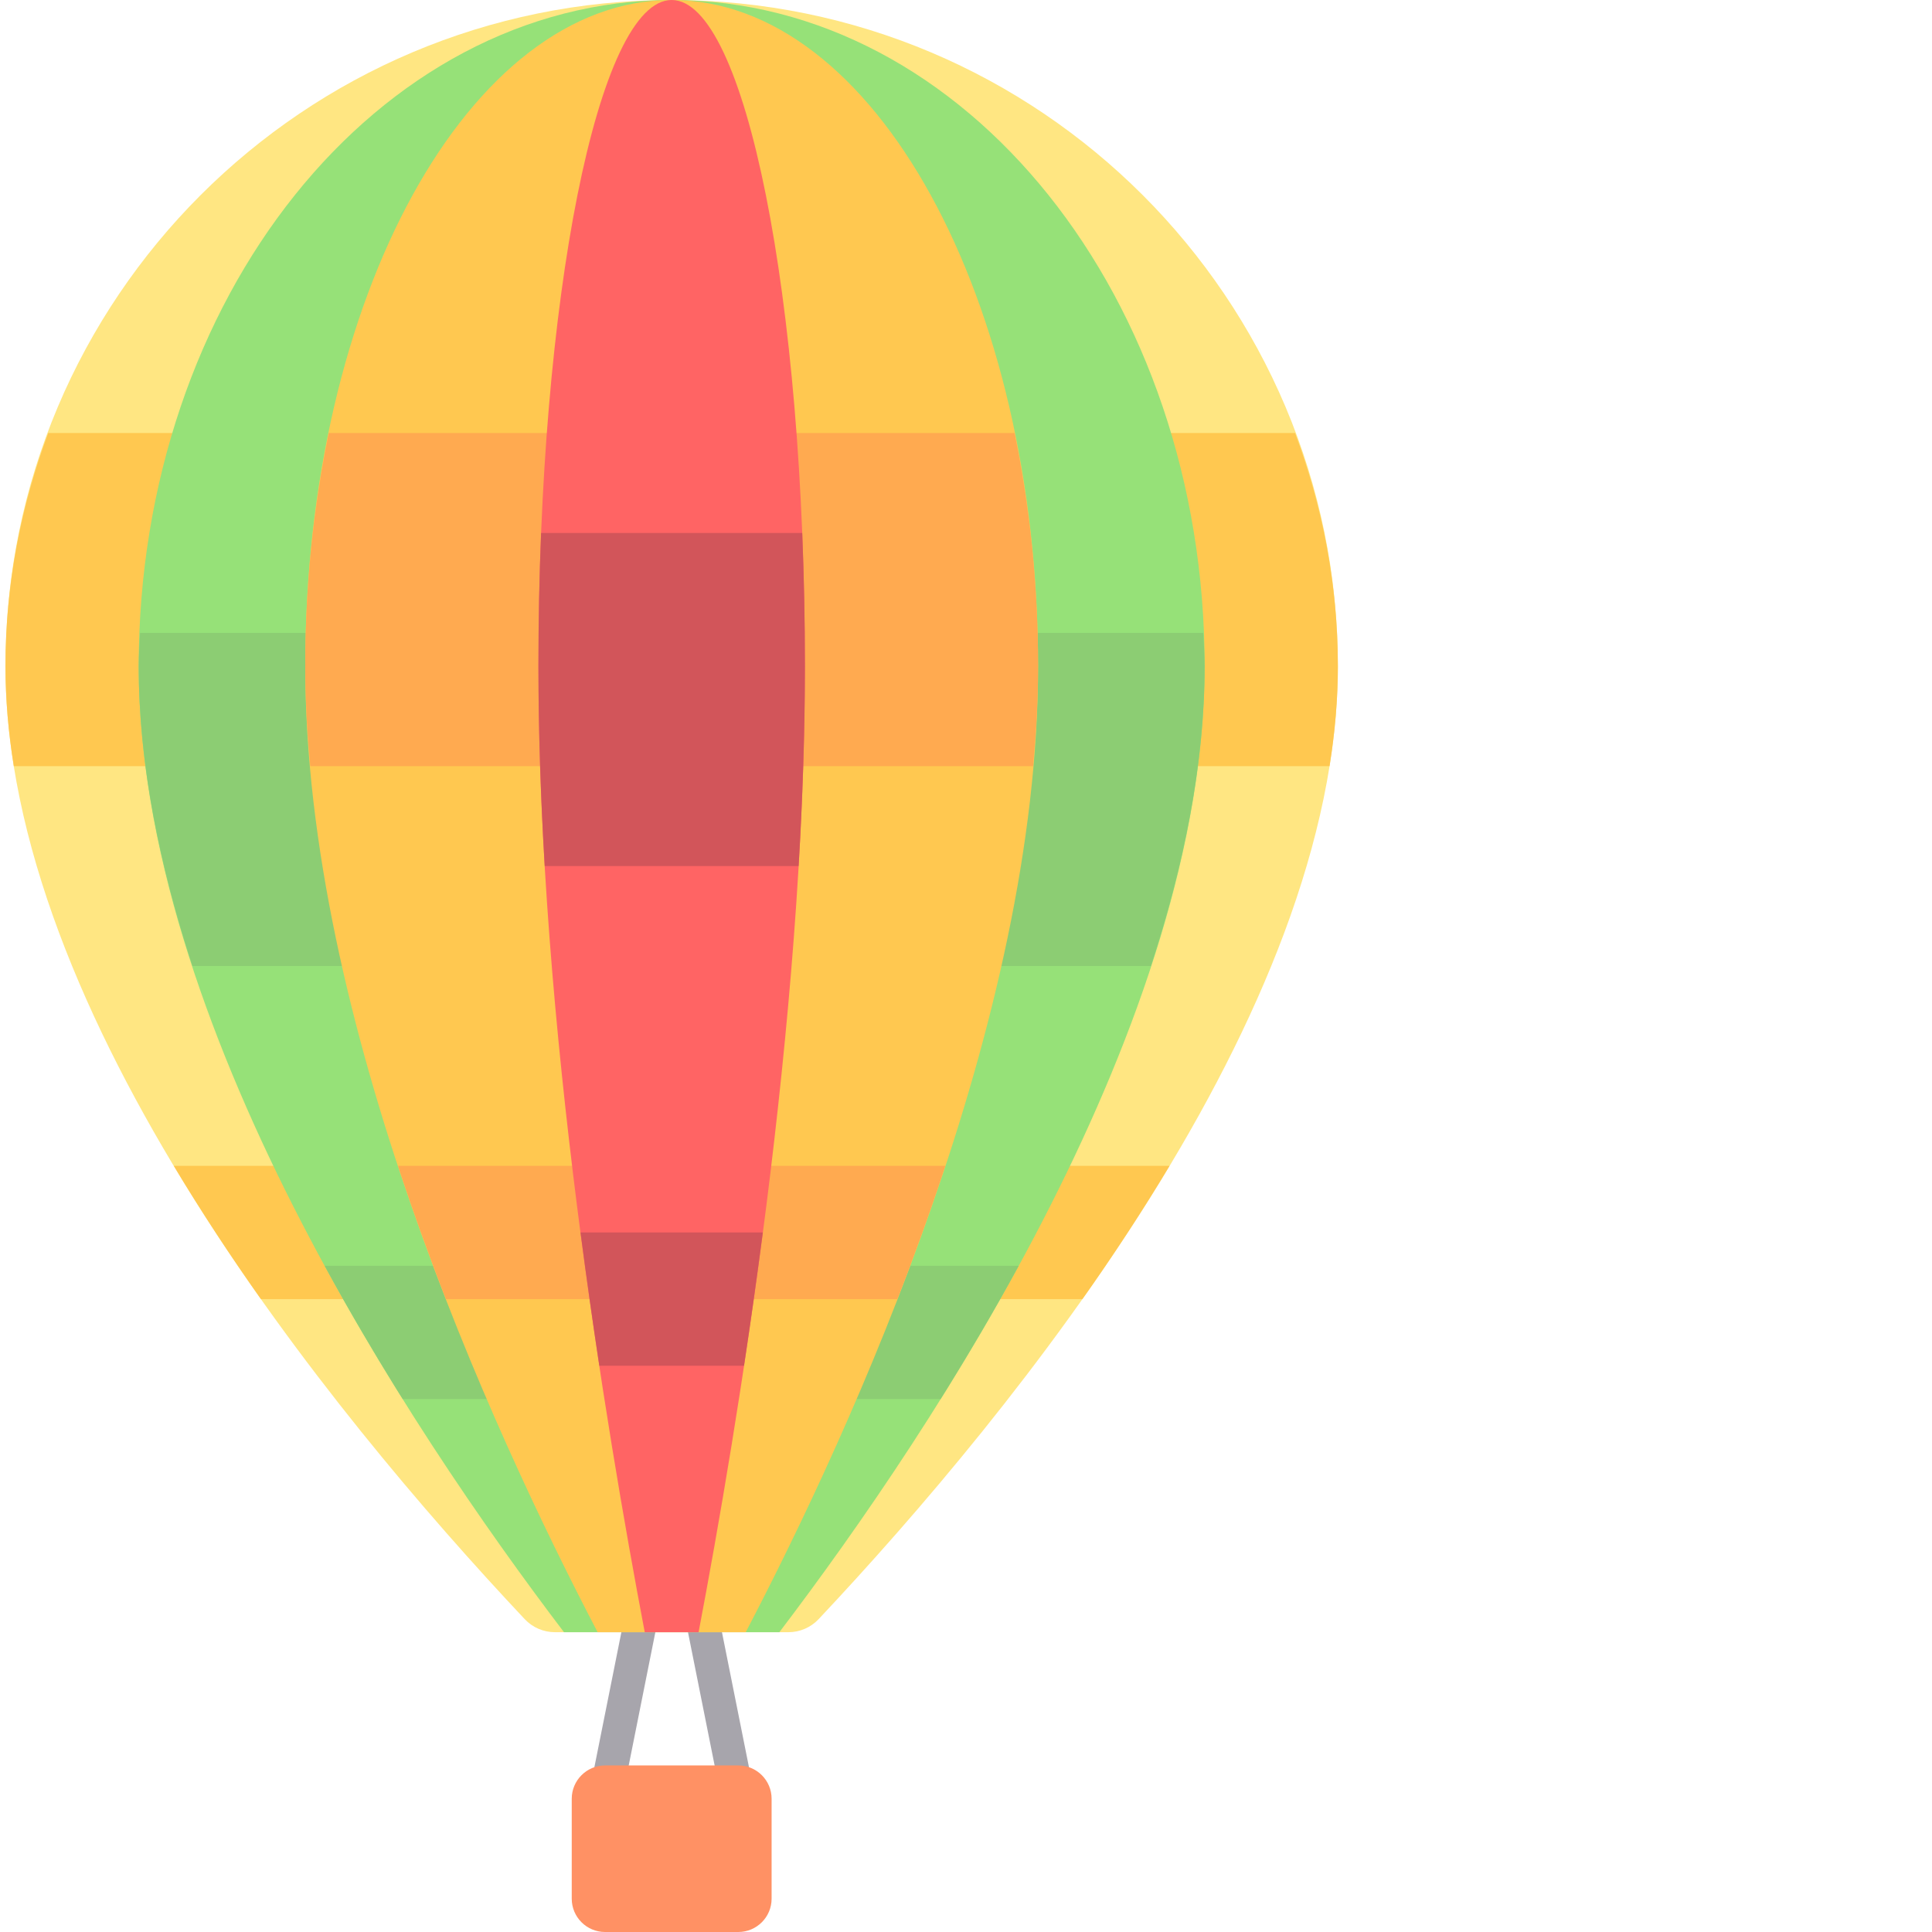
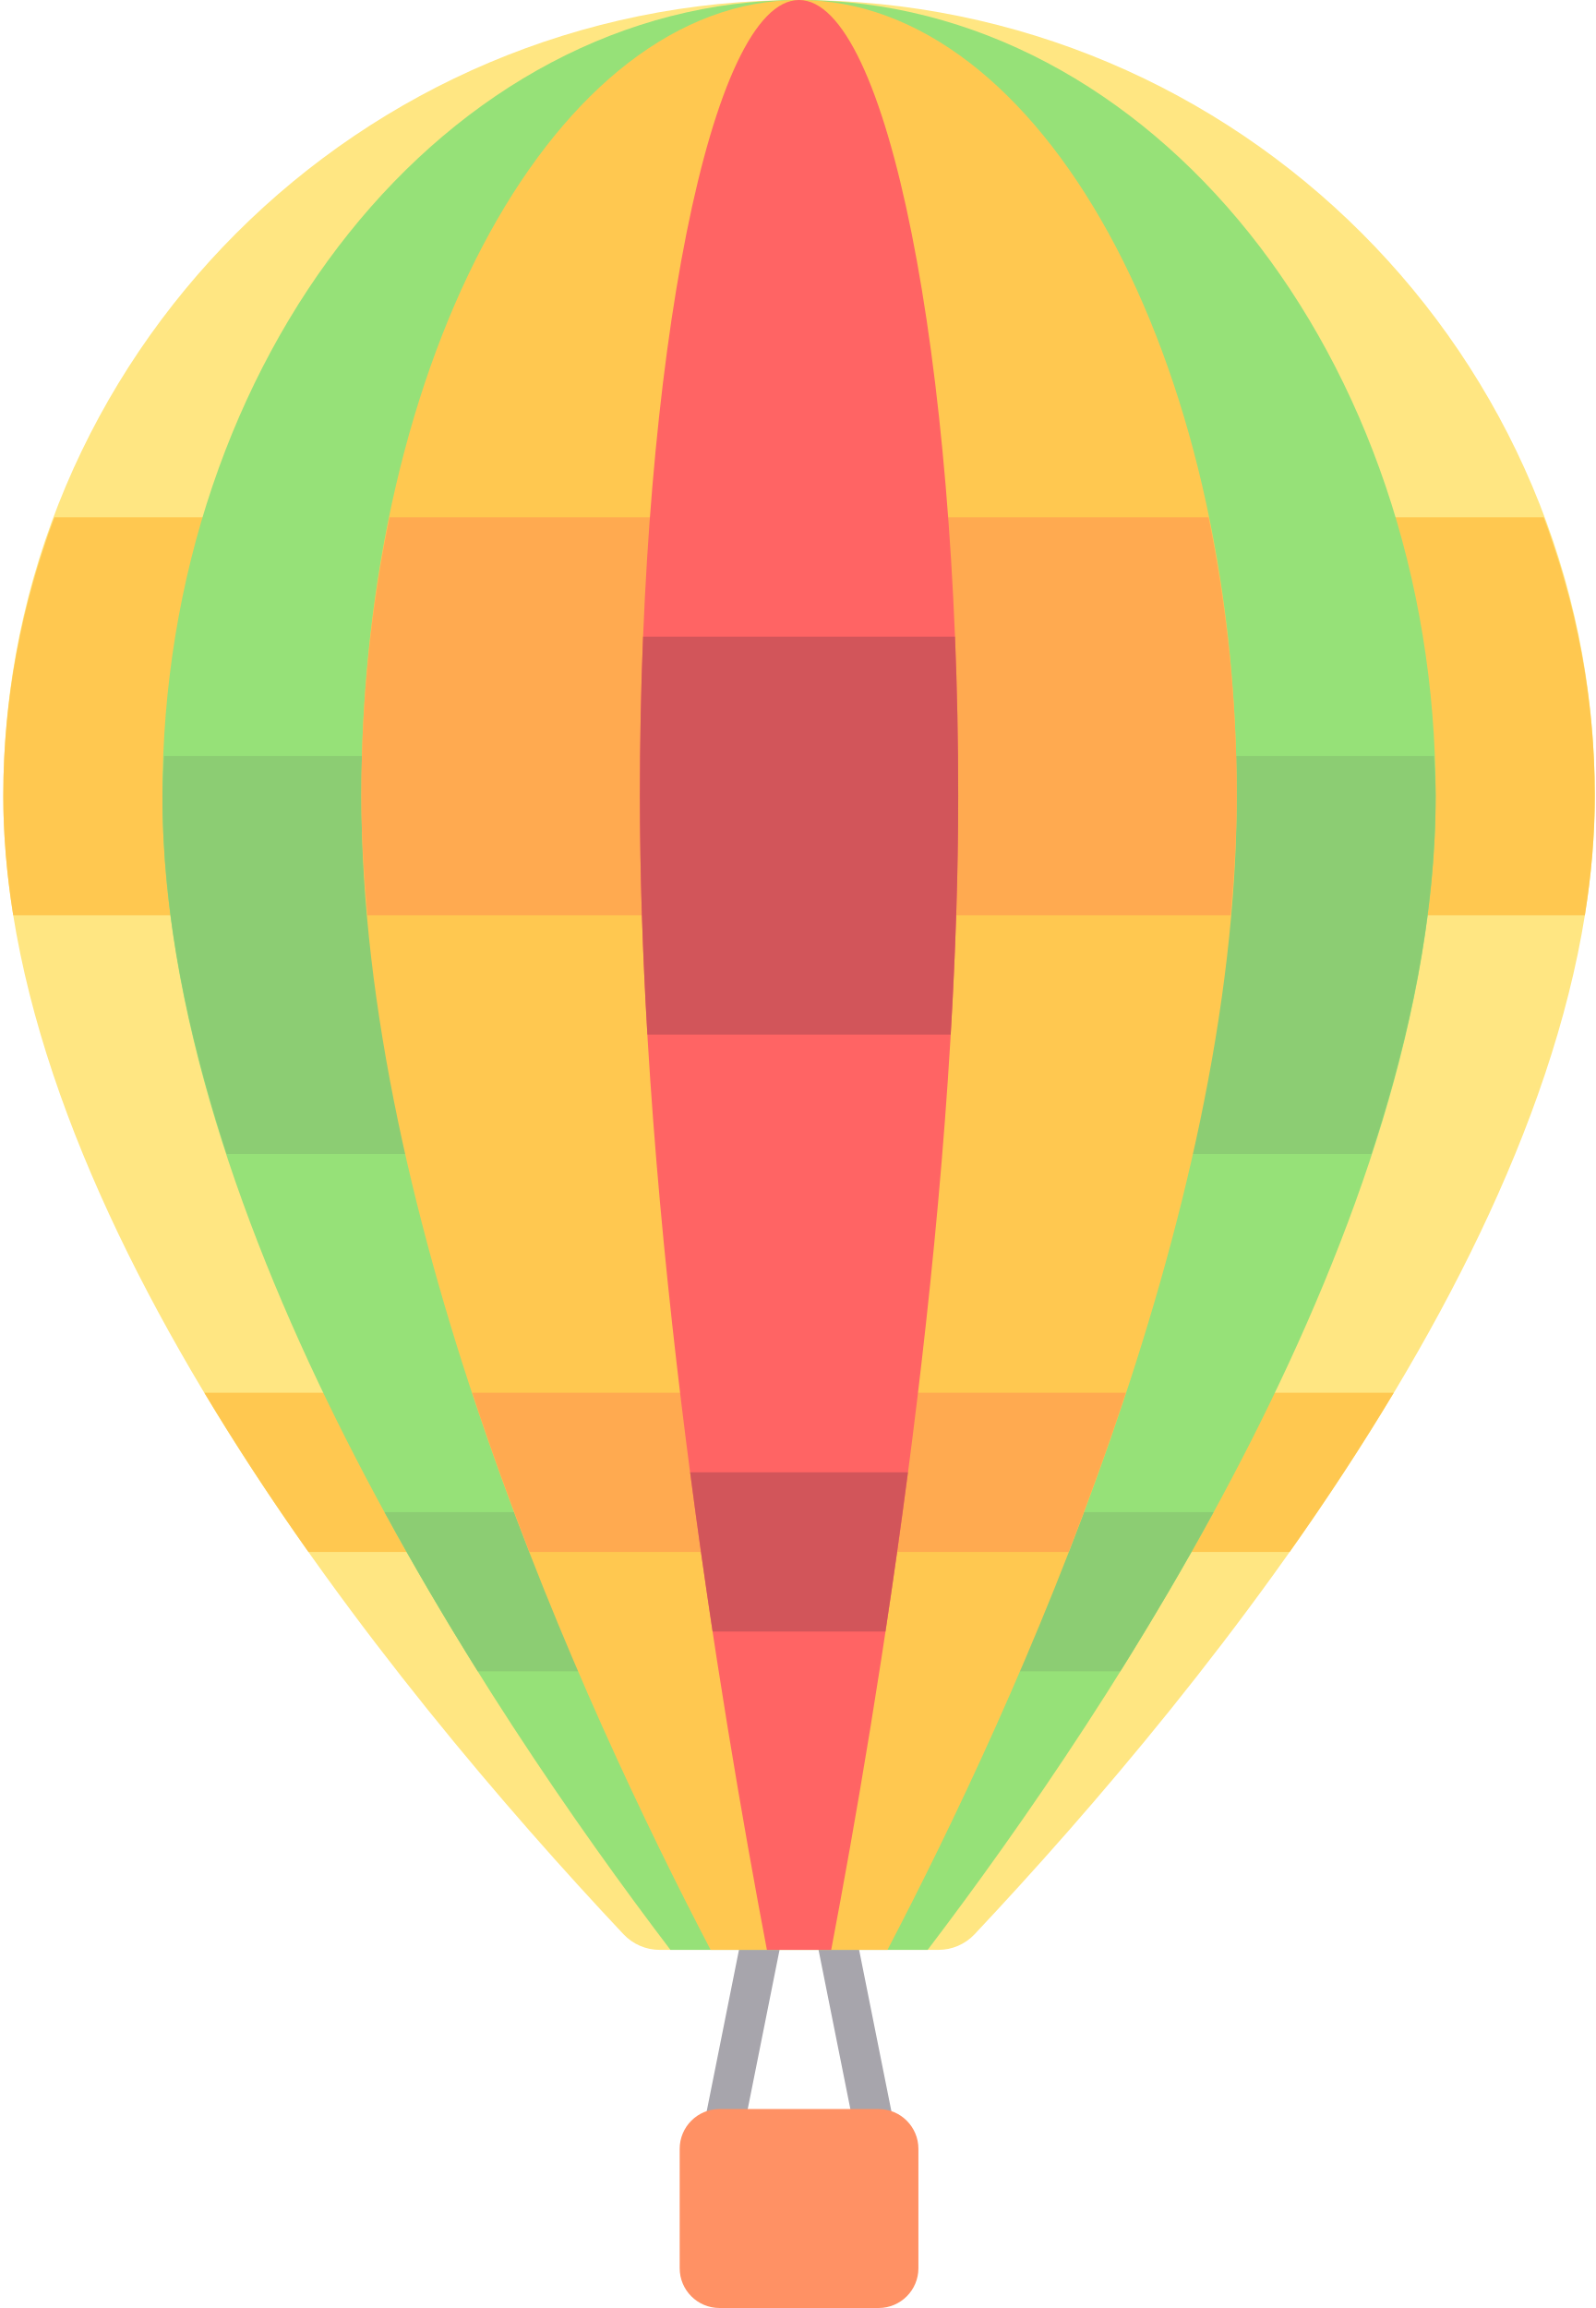
- <svg xmlns="http://www.w3.org/2000/svg" version="1.1" id="Layer_1" x="0px" y="0px" viewBox="78 0 512 512" style="enable-background:new 0 0 512 512;" xml:space="preserve">
+ <svg xmlns="http://www.w3.org/2000/svg" width="354" height="512" xml:space="preserve" version="1.1">
  <g>
-     <polygon style="fill:#A7A5AC;" points="252.116,430.345 243.113,430.345 235.034,470.737 235.034,471.172 243.954,471.172  " />
-     <polygon style="fill:#A7A5AC;" points="268.887,430.345 259.884,430.345 268.046,471.172 277.053,471.172  " />
+     <g id="svg_1">
+       <polygon id="svg_2" fill="#A7A5AC" points="173.398,430.345 164.395,430.345 156.316,470.737 156.316,471.172 165.236,471.172 " />
+       <polygon id="svg_3" fill="#A7A5AC" points="190.169,430.345 181.166,430.345 189.328,471.172 198.335,471.172 " />
+     </g>
+     <path id="svg_4" fill="#FFE682" d="m208.2,432.552c3.044,0 5.948,-1.25 8.033,-3.468c51.987,-55.281 137.601,-160.303 137.601,-252.532c0,-97.508 -79.045,-176.552 -176.552,-176.552s-176.552,79.044 -176.552,176.552c0,92.228 85.614,197.251 137.6,252.532c2.086,2.218 4.989,3.468 8.033,3.468l61.837,0z" />
+     <g id="svg_5">
+       <path id="svg_6" fill="#FFC850" d="m68.429,344.276l217.706,0c8.039,-11.368 15.821,-23.192 23.09,-35.31l-263.886,0c7.269,12.118 15.051,23.942 23.09,35.31z" />
+       <path id="svg_7" fill="#FFC850" d="m0.73,176.552c0,8.73 0.775,17.576 2.208,26.483l348.687,0c1.433,-8.907 2.208,-17.752 2.208,-26.483c0,-21.773 -4.13,-42.536 -11.338,-61.793l-330.427,0c-7.208,19.257 -11.338,40.019 -11.338,61.793z" />
+     </g>
+     <path id="svg_8" fill="#FF9164" d="m194.937,512l-35.31,0c-4.875,0 -8.828,-3.953 -8.828,-8.828l0,-26.482c0,-4.875 3.953,-8.828 8.828,-8.828l35.31,0c4.875,0 8.828,3.953 8.828,8.828l0,26.483c0,4.874 -3.953,8.827 -8.828,8.827z" />
+     <path id="svg_9" fill="#96E178" d="m205.82,432.552c41.259,-54.264 112.703,-161.805 112.703,-256c0,-97.508 -63.235,-176.552 -141.241,-176.552s-141.241,79.044 -141.241,176.552c0,94.195 71.444,201.736 112.703,256l57.076,0z" />
+     <g id="svg_10">
+       <path id="svg_11" fill="#8CCD73" d="m269.253,335.448l-183.942,0c6.711,12.31 13.695,24.11 20.697,35.31l142.547,0c7.003,-11.199 13.987,-23 20.698,-35.31z" />
+       <path id="svg_12" fill="#8CCD73" d="m304.27,256c8.714,-26.572 14.253,-53.508 14.253,-79.448c0,-2.98 -0.239,-5.884 -0.356,-8.828l-281.77,0c-0.117,2.944 -0.356,5.847 -0.356,8.828c0,25.94 5.539,52.876 14.253,79.448l253.976,0z" />
+     </g>
+     <path id="svg_13" fill="#FFC850" d="m196.902,432.552c28.365,-54.264 77.483,-161.805 77.483,-256c0,-97.508 -43.474,-176.552 -97.103,-176.552s-97.103,79.044 -97.103,176.552c0,94.195 49.118,201.736 77.483,256l39.24,0z" />
+     <g id="svg_14">
+       <path id="svg_15" fill="#FFAA50" d="m249.8,308.966l-145.036,0c4.003,12.13 8.274,23.933 12.7,35.31l119.636,0c4.427,-11.378 8.696,-23.18 12.7,-35.31z" />
+       <path id="svg_16" fill="#FFAA50" d="m80.179,176.552c0,8.724 0.546,17.583 1.333,26.483l191.54,0c0.787,-8.899 1.333,-17.759 1.333,-26.483c0,-21.773 -2.272,-42.536 -6.236,-61.793l-181.735,0c-3.963,19.257 -6.235,40.019 -6.235,61.793z" />
+     </g>
+     <path id="svg_17" fill="#FF6464" d="m184.417,432.552c10.315,-54.264 28.175,-161.805 28.175,-256c0,-97.508 -15.809,-176.552 -35.31,-176.552s-35.31,79.044 -35.31,176.552c0,94.195 17.86,201.736 28.175,256l14.27,0z" />
+     <g id="svg_18">
+       <path id="svg_19" fill="#D2555A" d="m141.972,176.552c0,17.341 0.614,35.136 1.665,52.966l67.289,0c1.053,-17.83 1.665,-35.625 1.665,-52.966c0,-12.094 -0.246,-23.9 -0.71,-35.31l-69.203,0c-0.46,11.41 -0.706,23.216 -0.706,35.31z" />
+       <path id="svg_20" fill="#D2555A" d="m158.113,361.931l38.338,0c1.706,-11.262 3.383,-23.073 4.986,-35.31l-48.311,0c1.604,12.237 3.281,24.048 4.987,35.31z" />
+     </g>
+     <g id="svg_21" />
+     <g id="svg_22" />
+     <g id="svg_23" />
+     <g id="svg_24" />
+     <g id="svg_25" />
+     <g id="svg_26" />
+     <g id="svg_27" />
+     <g id="svg_28" />
+     <g id="svg_29" />
+     <g id="svg_30" />
+     <g id="svg_31" />
+     <g id="svg_32" />
+     <g id="svg_33" />
+     <g id="svg_34" />
+     <g id="svg_35" />
  </g>
-   <path style="fill:#FFE682;" d="M286.918,432.552c3.044,0,5.948-1.25,8.033-3.468c51.987-55.281,137.601-160.303,137.601-252.532  C432.552,79.044,353.507,0,256,0S79.448,79.044,79.448,176.552c0,92.228,85.614,197.251,137.6,252.532  c2.086,2.218,4.989,3.468,8.033,3.468H286.918z" />
-   <g>
-     <path style="fill:#FFC850;" d="M147.147,344.276h217.706c8.039-11.368,15.821-23.192,23.09-35.31H124.057   C131.326,321.084,139.108,332.908,147.147,344.276z" />
-     <path style="fill:#FFC850;" d="M79.448,176.552c0,8.73,0.775,17.576,2.208,26.483h348.687c1.433-8.907,2.208-17.752,2.208-26.483   c0-21.773-4.13-42.536-11.338-61.793H90.786C83.578,134.016,79.448,154.778,79.448,176.552z" />
-   </g>
-   <path style="fill:#FF9164;" d="M273.655,512h-35.31c-4.875,0-8.828-3.953-8.828-8.828V476.69c0-4.875,3.953-8.828,8.828-8.828h35.31  c4.875,0,8.828,3.953,8.828,8.828v26.483C282.483,508.047,278.53,512,273.655,512z" />
-   <path style="fill:#96E178;" d="M284.538,432.552c41.259-54.264,112.703-161.805,112.703-256C397.241,79.044,334.006,0,256,0  S114.759,79.044,114.759,176.552c0,94.195,71.444,201.736,112.703,256H284.538z" />
-   <g>
-     <path style="fill:#8CCD73;" d="M347.971,335.448H164.029c6.711,12.31,13.695,24.11,20.697,35.31h142.547   C334.276,359.559,341.26,347.758,347.971,335.448z" />
-     <path style="fill:#8CCD73;" d="M382.988,256c8.714-26.572,14.253-53.508,14.253-79.448c0-2.98-0.239-5.884-0.356-8.828h-281.77   c-0.117,2.944-0.356,5.847-0.356,8.828c0,25.94,5.539,52.876,14.253,79.448H382.988z" />
-   </g>
-   <path style="fill:#FFC850;" d="M275.62,432.552c28.365-54.264,77.483-161.805,77.483-256C353.103,79.044,309.629,0,256,0  s-97.103,79.044-97.103,176.552c0,94.195,49.118,201.736,77.483,256H275.62z" />
-   <g>
-     <path style="fill:#FFAA50;" d="M328.518,308.966H183.482c4.003,12.13,8.274,23.933,12.7,35.31h119.636   C320.245,332.898,324.514,321.096,328.518,308.966z" />
-     <path style="fill:#FFAA50;" d="M158.897,176.552c0,8.724,0.546,17.583,1.333,26.483H351.77c0.787-8.899,1.333-17.759,1.333-26.483   c0-21.773-2.272-42.536-6.236-61.793H165.132C161.169,134.016,158.897,154.778,158.897,176.552z" />
-   </g>
-   <path style="fill:#FF6464;" d="M263.135,432.552c10.315-54.264,28.175-161.805,28.175-256C291.31,79.044,275.501,0,256,0  s-35.31,79.044-35.31,176.552c0,94.195,17.86,201.736,28.175,256H263.135z" />
-   <g>
-     <path style="fill:#D2555A;" d="M220.69,176.552c0,17.341,0.614,35.136,1.665,52.966h67.289c1.053-17.83,1.665-35.625,1.665-52.966   c0-12.094-0.246-23.9-0.71-35.31h-69.203C220.936,152.652,220.69,164.458,220.69,176.552z" />
-     <path style="fill:#D2555A;" d="M236.831,361.931h38.338c1.706-11.262,3.383-23.073,4.986-35.31h-48.311   C233.448,338.858,235.125,350.669,236.831,361.931z" />
-   </g>
-   <g>
- </g>
-   <g>
- </g>
-   <g>
- </g>
-   <g>
- </g>
-   <g>
- </g>
-   <g>
- </g>
-   <g>
- </g>
-   <g>
- </g>
-   <g>
- </g>
-   <g>
- </g>
-   <g>
- </g>
-   <g>
- </g>
-   <g>
- </g>
-   <g>
- </g>
-   <g>
- </g>
</svg>
